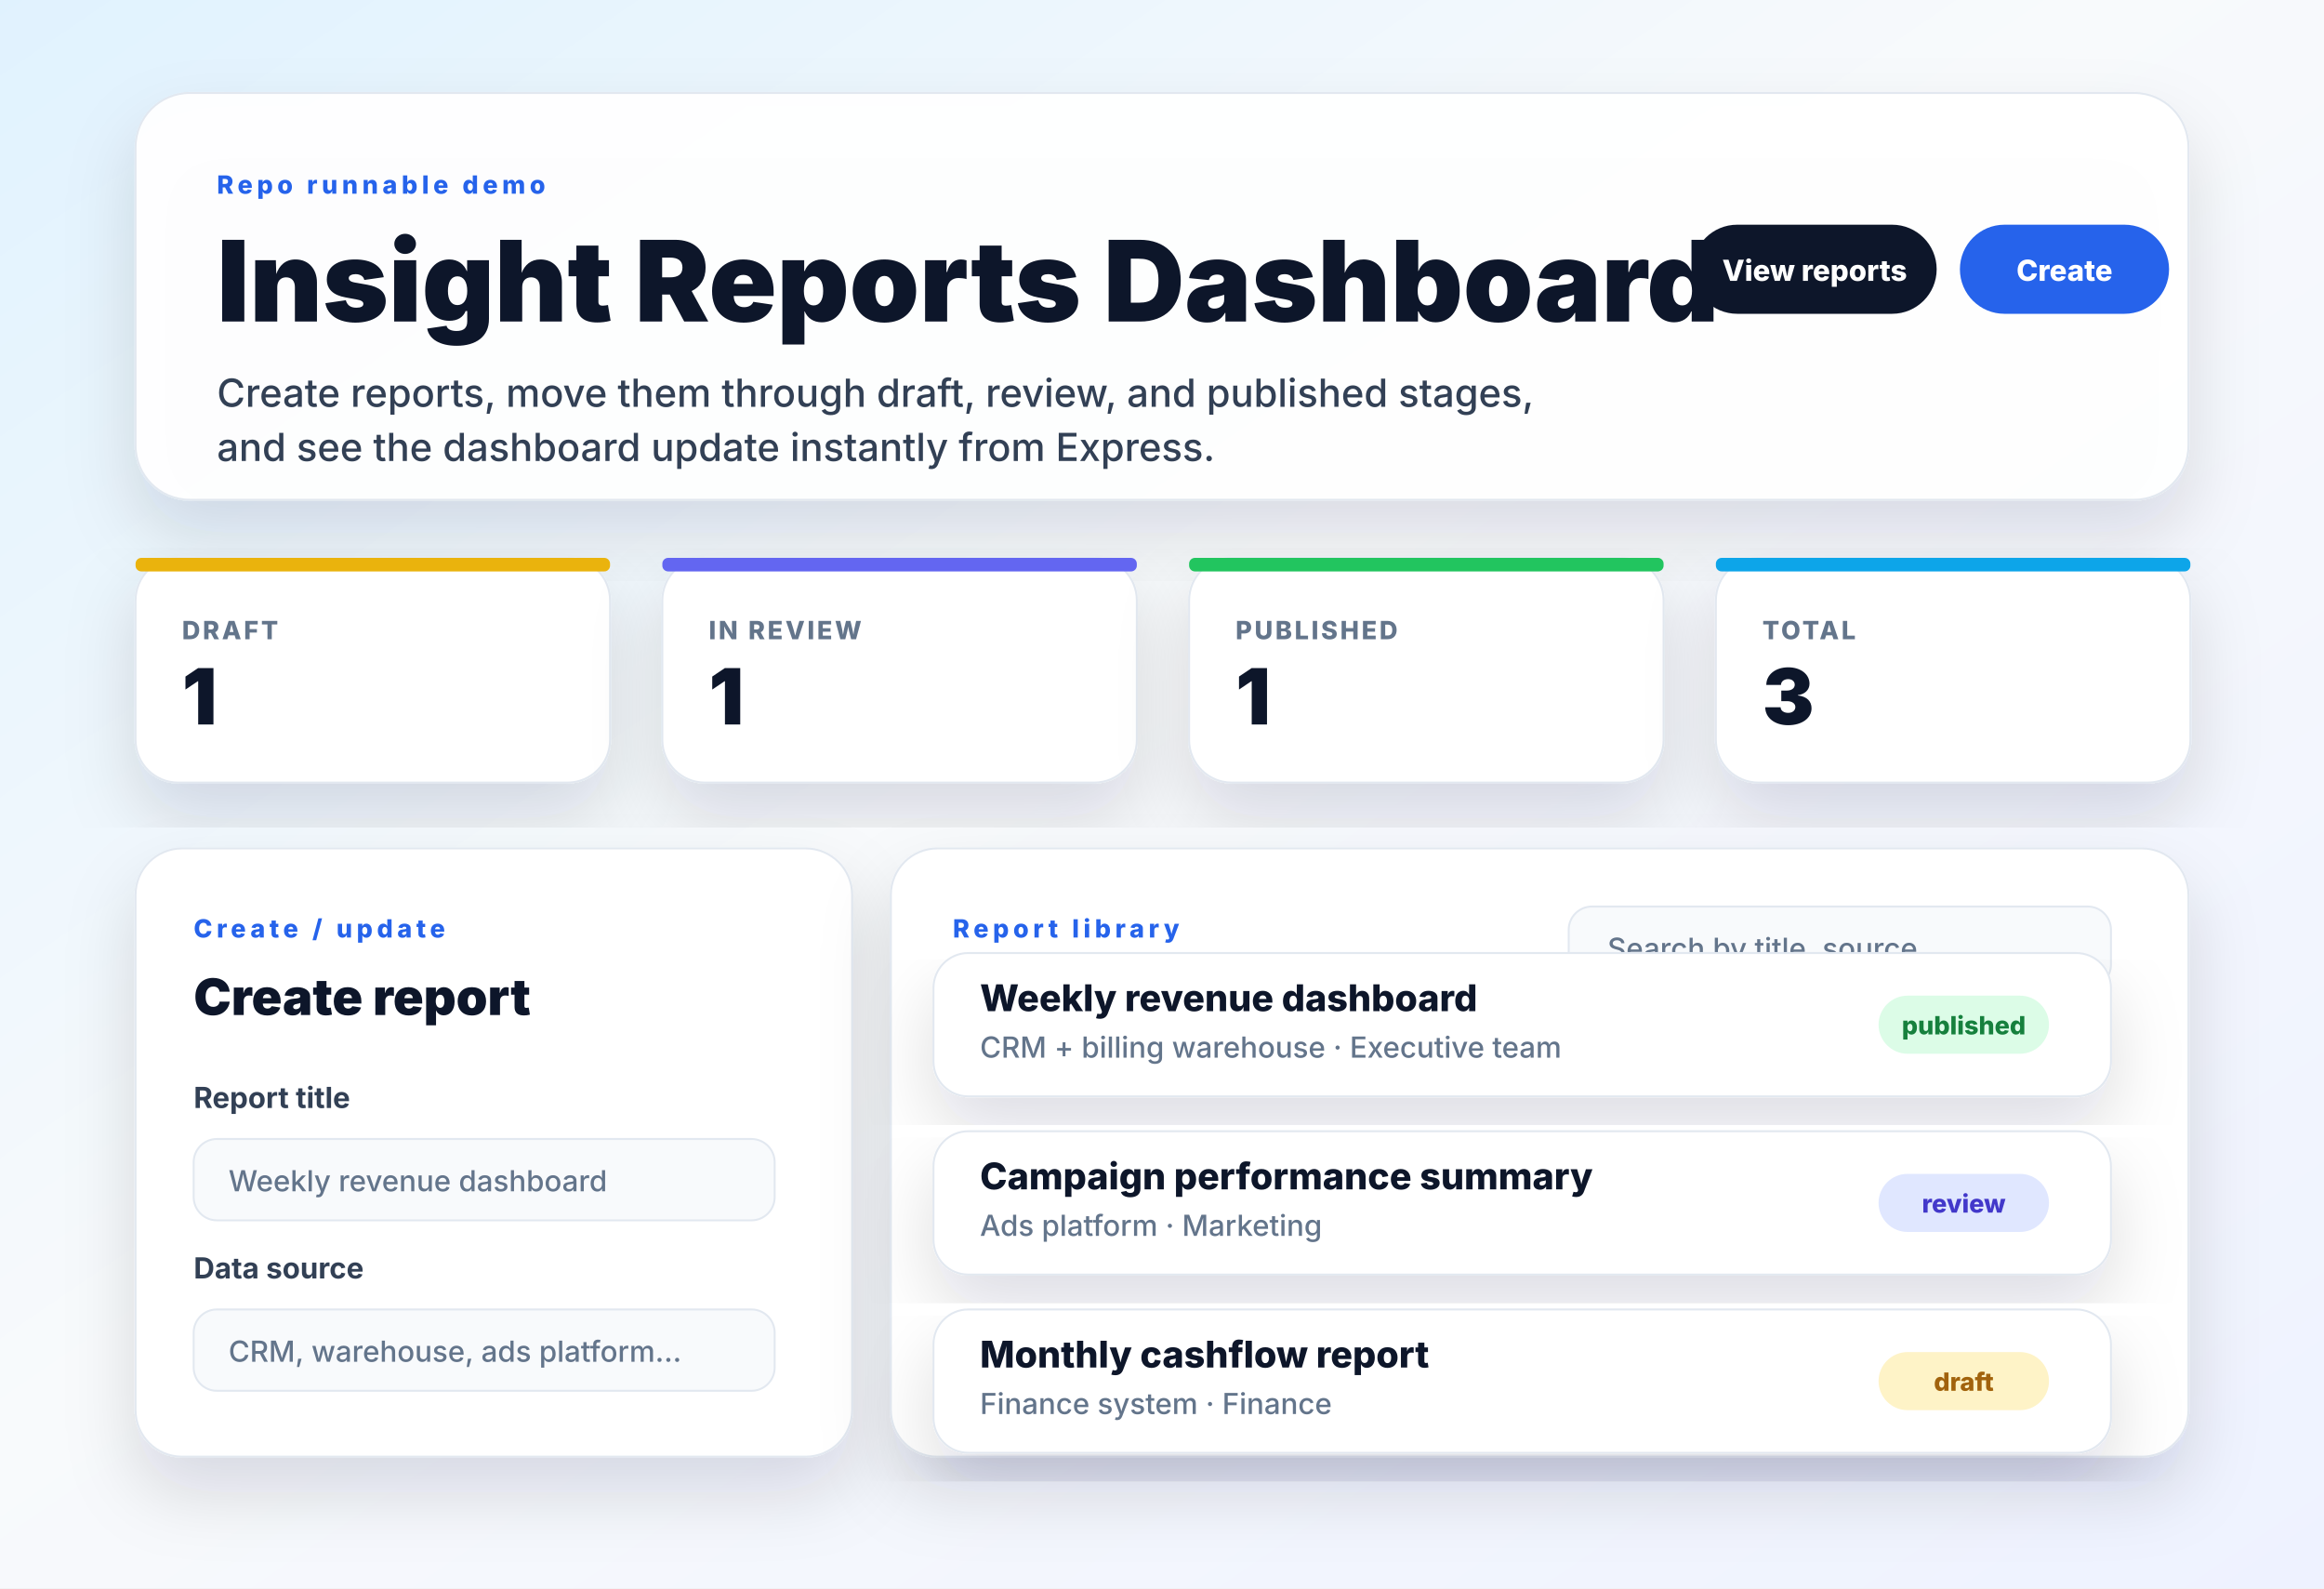
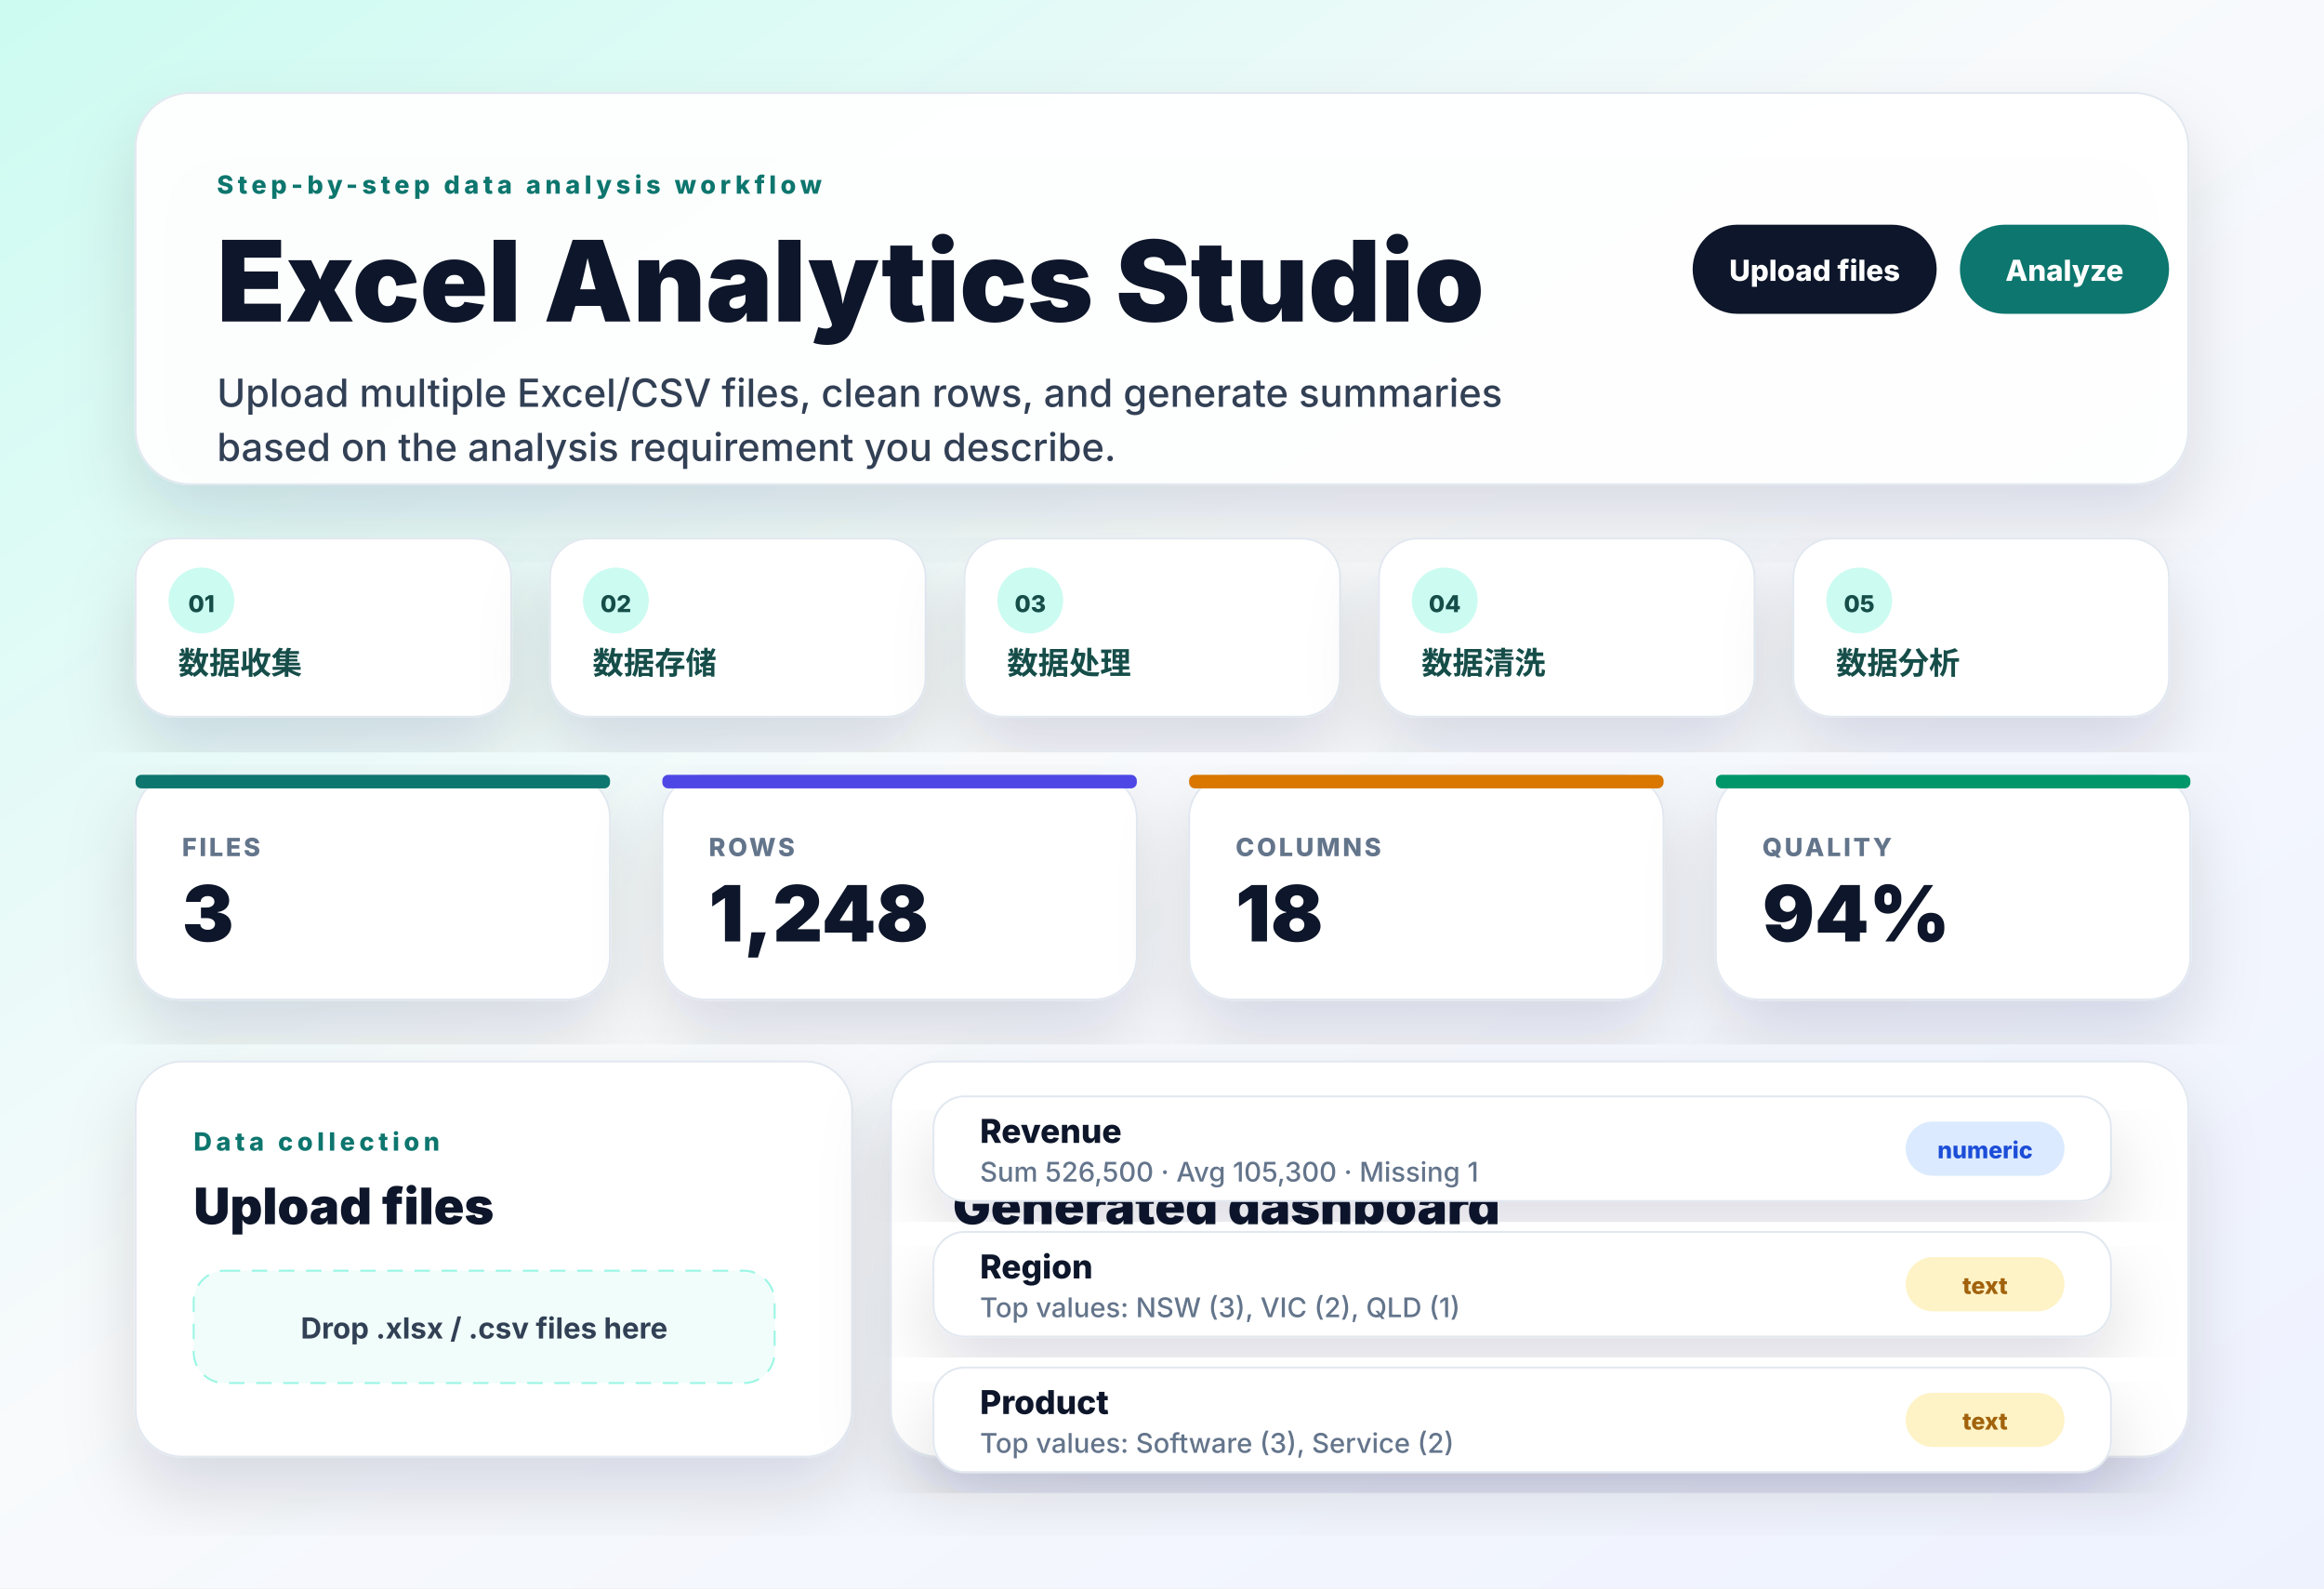
<svg xmlns="http://www.w3.org/2000/svg" width="1200" height="820" viewBox="0 0 1200 820" role="img" aria-labelledby="title desc">
  <defs>
    <linearGradient id="pageBg" x1="0" y1="0" x2="1" y2="1">
-       <stop offset="0" stop-color="#e0f2fe" />
+       <stop offset="0" stop-color="#ccfbf1" />
      <stop offset="0.45" stop-color="#f8fafc" />
      <stop offset="1" stop-color="#eef2ff" />
    </linearGradient>
    <filter id="softShadow" x="-20%" y="-20%" width="140%" height="140%">
      <feDropShadow dx="0" dy="18" stdDeviation="18" flood-color="#0f172a" flood-opacity="0.13" />
    </filter>
    <style>
-       .eyebrow { font: 800 13px Inter, Arial, sans-serif; letter-spacing: 2.2px; fill: #2563eb; text-transform: uppercase; }
+       .eyebrow { font: 800 13px Inter, Arial, sans-serif; letter-spacing: 2.2px; fill: #0f766e; text-transform: uppercase; }
      .hero-title { font: 900 58px Inter, Arial, sans-serif; fill: #0f172a; }
      .hero-copy { font: 500 20px Inter, Arial, sans-serif; fill: #334155; }
      .section-title { font: 900 26px Inter, Arial, sans-serif; fill: #0f172a; }
-       .card-title { font: 800 19px Inter, Arial, sans-serif; fill: #0f172a; }
-       .muted { font: 500 15px Inter, Arial, sans-serif; fill: #64748b; }
+       .card-title { font: 800 17px Inter, Arial, sans-serif; fill: #0f172a; }
+       .muted { font: 500 14px Inter, Arial, sans-serif; fill: #64748b; }
      .stat-label { font: 800 13px Inter, Arial, sans-serif; letter-spacing: 1.3px; fill: #64748b; }
      .stat-value { font: 900 40px Inter, Arial, sans-serif; fill: #0f172a; }
-       .badge { font: 800 13px Inter, Arial, sans-serif; }
+       .badge { font: 800 12px Inter, Arial, sans-serif; }
      .field { font: 700 15px Inter, Arial, sans-serif; fill: #334155; }
+       .step { font: 900 16px Inter, Arial, sans-serif; fill: #134e4a; }
    </style>
  </defs>
  <rect width="1200" height="820" fill="url(#pageBg)" />
  <g filter="url(#softShadow)">
-     <rect x="70" y="48" width="1060" height="210" rx="28" fill="#ffffff" fill-opacity="0.94" stroke="#e2e8f0" />
-     <text x="112" y="100" class="eyebrow">Repo runnable demo</text>
-     <text x="112" y="166" class="hero-title">Insight Reports Dashboard</text>
-     <text x="112" y="210" class="hero-copy">Create reports, move them through draft, review, and published stages,</text>
-     <text x="112" y="238" class="hero-copy">and see the dashboard update instantly from Express.</text>
+     <rect x="70" y="48" width="1060" height="202" rx="28" fill="#ffffff" fill-opacity="0.94" stroke="#e2e8f0" />
+     <text x="112" y="100" class="eyebrow">Step-by-step data analysis workflow</text>
+     <text x="112" y="166" class="hero-title">Excel Analytics Studio</text>
+     <text x="112" y="210" class="hero-copy">Upload multiple Excel/CSV files, clean rows, and generate summaries</text>
+     <text x="112" y="238" class="hero-copy">based on the analysis requirement you describe.</text>
    <rect x="874" y="116" width="126" height="46" rx="23" fill="#0f172a" />
-     <text x="937" y="145" text-anchor="middle" font-family="Inter, Arial" font-size="15" font-weight="800" fill="#ffffff">View reports</text>
-     <rect x="1012" y="116" width="108" height="46" rx="23" fill="#2563eb" />
-     <text x="1066" y="145" text-anchor="middle" font-family="Inter, Arial" font-size="15" font-weight="800" fill="#ffffff">Create</text>
+     <text x="937" y="145" text-anchor="middle" font-family="Inter, Arial" font-size="15" font-weight="800" fill="#ffffff">Upload files</text>
+     <rect x="1012" y="116" width="108" height="46" rx="23" fill="#0f766e" />
+     <text x="1066" y="145" text-anchor="middle" font-family="Inter, Arial" font-size="15" font-weight="800" fill="#ffffff">Analyze</text>
  </g>
  <g filter="url(#softShadow)">
-     <rect x="70" y="288" width="245" height="116" rx="22" fill="#ffffff" stroke="#e2e8f0" />
-     <rect x="70" y="288" width="245" height="7" rx="3" fill="#eab308" />
-     <text x="94" y="330" class="stat-label">DRAFT</text>
-     <text x="94" y="374" class="stat-value">1</text>
+     <rect x="70" y="278" width="194" height="92" rx="20" fill="#ffffff" stroke="#e2e8f0" />
+     <circle cx="104" cy="310" r="17" fill="#ccfbf1" />
+     <text x="104" y="316" text-anchor="middle" class="badge" fill="#134e4a">01</text>
+     <text x="92" y="348" class="step">数据收集</text>
  </g>
  <g filter="url(#softShadow)">
-     <rect x="342" y="288" width="245" height="116" rx="22" fill="#ffffff" stroke="#e2e8f0" />
-     <rect x="342" y="288" width="245" height="7" rx="3" fill="#6366f1" />
-     <text x="366" y="330" class="stat-label">IN REVIEW</text>
-     <text x="366" y="374" class="stat-value">1</text>
+     <rect x="284" y="278" width="194" height="92" rx="20" fill="#ffffff" stroke="#e2e8f0" />
+     <circle cx="318" cy="310" r="17" fill="#ccfbf1" />
+     <text x="318" y="316" text-anchor="middle" class="badge" fill="#134e4a">02</text>
+     <text x="306" y="348" class="step">数据存储</text>
  </g>
  <g filter="url(#softShadow)">
-     <rect x="614" y="288" width="245" height="116" rx="22" fill="#ffffff" stroke="#e2e8f0" />
-     <rect x="614" y="288" width="245" height="7" rx="3" fill="#22c55e" />
-     <text x="638" y="330" class="stat-label">PUBLISHED</text>
-     <text x="638" y="374" class="stat-value">1</text>
+     <rect x="498" y="278" width="194" height="92" rx="20" fill="#ffffff" stroke="#e2e8f0" />
+     <circle cx="532" cy="310" r="17" fill="#ccfbf1" />
+     <text x="532" y="316" text-anchor="middle" class="badge" fill="#134e4a">03</text>
+     <text x="520" y="348" class="step">数据处理</text>
  </g>
  <g filter="url(#softShadow)">
-     <rect x="886" y="288" width="245" height="116" rx="22" fill="#ffffff" stroke="#e2e8f0" />
-     <rect x="886" y="288" width="245" height="7" rx="3" fill="#0ea5e9" />
-     <text x="910" y="330" class="stat-label">TOTAL</text>
-     <text x="910" y="374" class="stat-value">3</text>
+     <rect x="712" y="278" width="194" height="92" rx="20" fill="#ffffff" stroke="#e2e8f0" />
+     <circle cx="746" cy="310" r="17" fill="#ccfbf1" />
+     <text x="746" y="316" text-anchor="middle" class="badge" fill="#134e4a">04</text>
+     <text x="734" y="348" class="step">数据清洗</text>
  </g>
  <g filter="url(#softShadow)">
-     <rect x="70" y="438" width="370" height="314" rx="24" fill="#ffffff" stroke="#e2e8f0" />
-     <text x="100" y="484" class="eyebrow">Create / update</text>
-     <text x="100" y="524" class="section-title">Create report</text>
-     <text x="100" y="572" class="field">Report title</text>
-     <rect x="100" y="588" width="300" height="42" rx="12" fill="#f8fafc" stroke="#e2e8f0" />
-     <text x="118" y="615" class="muted">Weekly revenue dashboard</text>
-     <text x="100" y="660" class="field">Data source</text>
-     <rect x="100" y="676" width="300" height="42" rx="12" fill="#f8fafc" stroke="#e2e8f0" />
-     <text x="118" y="703" class="muted">CRM, warehouse, ads platform...</text>
+     <rect x="926" y="278" width="194" height="92" rx="20" fill="#ffffff" stroke="#e2e8f0" />
+     <circle cx="960" cy="310" r="17" fill="#ccfbf1" />
+     <text x="960" y="316" text-anchor="middle" class="badge" fill="#134e4a">05</text>
+     <text x="948" y="348" class="step">数据分析</text>
  </g>
  <g filter="url(#softShadow)">
-     <rect x="460" y="438" width="670" height="314" rx="24" fill="#ffffff" stroke="#e2e8f0" />
-     <text x="492" y="484" class="eyebrow">Report library</text>
-     <text x="492" y="524" class="section-title">All reports</text>
-     <rect x="810" y="468" width="280" height="42" rx="12" fill="#f8fafc" stroke="#e2e8f0" />
-     <text x="830" y="495" class="muted">Search by title, source...</text>
+     <rect x="70" y="400" width="245" height="116" rx="22" fill="#ffffff" stroke="#e2e8f0" />
+     <rect x="70" y="400" width="245" height="7" rx="3" fill="#0f766e" />
+     <text x="94" y="442" class="stat-label">FILES</text>
+     <text x="94" y="486" class="stat-value">3</text>
  </g>
  <g filter="url(#softShadow)">
-     <rect x="482" y="492" width="608" height="74" rx="18" fill="#ffffff" stroke="#e2e8f0" />
-     <text x="506" y="522" class="card-title">Weekly revenue dashboard</text>
-     <text x="506" y="546" class="muted">CRM + billing warehouse · Executive team</text>
-     <rect x="970" y="514" width="88" height="30" rx="15" fill="#dcfce7" />
-     <text x="1014" y="534" text-anchor="middle" class="badge" fill="#15803d">published</text>
+     <rect x="342" y="400" width="245" height="116" rx="22" fill="#ffffff" stroke="#e2e8f0" />
+     <rect x="342" y="400" width="245" height="7" rx="3" fill="#4f46e5" />
+     <text x="366" y="442" class="stat-label">ROWS</text>
+     <text x="366" y="486" class="stat-value">1,248</text>
  </g>
  <g filter="url(#softShadow)">
-     <rect x="482" y="584" width="608" height="74" rx="18" fill="#ffffff" stroke="#e2e8f0" />
-     <text x="506" y="614" class="card-title">Campaign performance summary</text>
-     <text x="506" y="638" class="muted">Ads platform · Marketing</text>
-     <rect x="970" y="606" width="88" height="30" rx="15" fill="#e0e7ff" />
-     <text x="1014" y="626" text-anchor="middle" class="badge" fill="#4338ca">review</text>
+     <rect x="614" y="400" width="245" height="116" rx="22" fill="#ffffff" stroke="#e2e8f0" />
+     <rect x="614" y="400" width="245" height="7" rx="3" fill="#d97706" />
+     <text x="638" y="442" class="stat-label">COLUMNS</text>
+     <text x="638" y="486" class="stat-value">18</text>
  </g>
  <g filter="url(#softShadow)">
-     <rect x="482" y="676" width="608" height="74" rx="18" fill="#ffffff" stroke="#e2e8f0" />
-     <text x="506" y="706" class="card-title">Monthly cashflow report</text>
-     <text x="506" y="730" class="muted">Finance system · Finance</text>
-     <rect x="970" y="698" width="88" height="30" rx="15" fill="#fef3c7" />
-     <text x="1014" y="718" text-anchor="middle" class="badge" fill="#a16207">draft</text>
+     <rect x="886" y="400" width="245" height="116" rx="22" fill="#ffffff" stroke="#e2e8f0" />
+     <rect x="886" y="400" width="245" height="7" rx="3" fill="#059669" />
+     <text x="910" y="442" class="stat-label">QUALITY</text>
+     <text x="910" y="486" class="stat-value">94%</text>
+   </g>
+   <g filter="url(#softShadow)">
+     <rect x="70" y="548" width="370" height="204" rx="24" fill="#ffffff" stroke="#e2e8f0" />
+     <text x="100" y="594" class="eyebrow">Data collection</text>
+     <text x="100" y="632" class="section-title">Upload files</text>
+     <rect x="100" y="656" width="300" height="58" rx="16" fill="#f0fdfa" stroke="#99f6e4" stroke-dasharray="8 6" />
+     <text x="250" y="691" text-anchor="middle" class="field">Drop .xlsx / .csv files here</text>
+   </g>
+   <g filter="url(#softShadow)">
+     <rect x="460" y="548" width="670" height="204" rx="24" fill="#ffffff" stroke="#e2e8f0" />
+     <text x="492" y="594" class="eyebrow">Data analysis</text>
+     <text x="492" y="632" class="section-title">Generated dashboard</text>
+     <rect x="810" y="576" width="280" height="42" rx="12" fill="#f8fafc" stroke="#e2e8f0" />
+     <text x="830" y="603" class="muted">Search columns, values...</text>
+   </g>
+   <g filter="url(#softShadow)">
+     <rect x="482" y="566" width="608" height="54" rx="16" fill="#ffffff" stroke="#e2e8f0" />
+     <text x="506" y="590" class="card-title">Revenue</text>
+     <text x="506" y="610" class="muted">Sum 526,500 · Avg 105,300 · Missing 1</text>
+     <rect x="984" y="579" width="82" height="28" rx="14" fill="#dbeafe" />
+     <text x="1025" y="598" text-anchor="middle" class="badge" fill="#1d4ed8">numeric</text>
+   </g>
+   <g filter="url(#softShadow)">
+     <rect x="482" y="636" width="608" height="54" rx="16" fill="#ffffff" stroke="#e2e8f0" />
+     <text x="506" y="660" class="card-title">Region</text>
+     <text x="506" y="680" class="muted">Top values: NSW (3), VIC (2), QLD (1)</text>
+     <rect x="984" y="649" width="82" height="28" rx="14" fill="#fef3c7" />
+     <text x="1025" y="668" text-anchor="middle" class="badge" fill="#a16207">text</text>
+   </g>
+   <g filter="url(#softShadow)">
+     <rect x="482" y="706" width="608" height="54" rx="16" fill="#ffffff" stroke="#e2e8f0" />
+     <text x="506" y="730" class="card-title">Product</text>
+     <text x="506" y="750" class="muted">Top values: Software (3), Service (2)</text>
+     <rect x="984" y="719" width="82" height="28" rx="14" fill="#fef3c7" />
+     <text x="1025" y="738" text-anchor="middle" class="badge" fill="#a16207">text</text>
  </g>
</svg>
